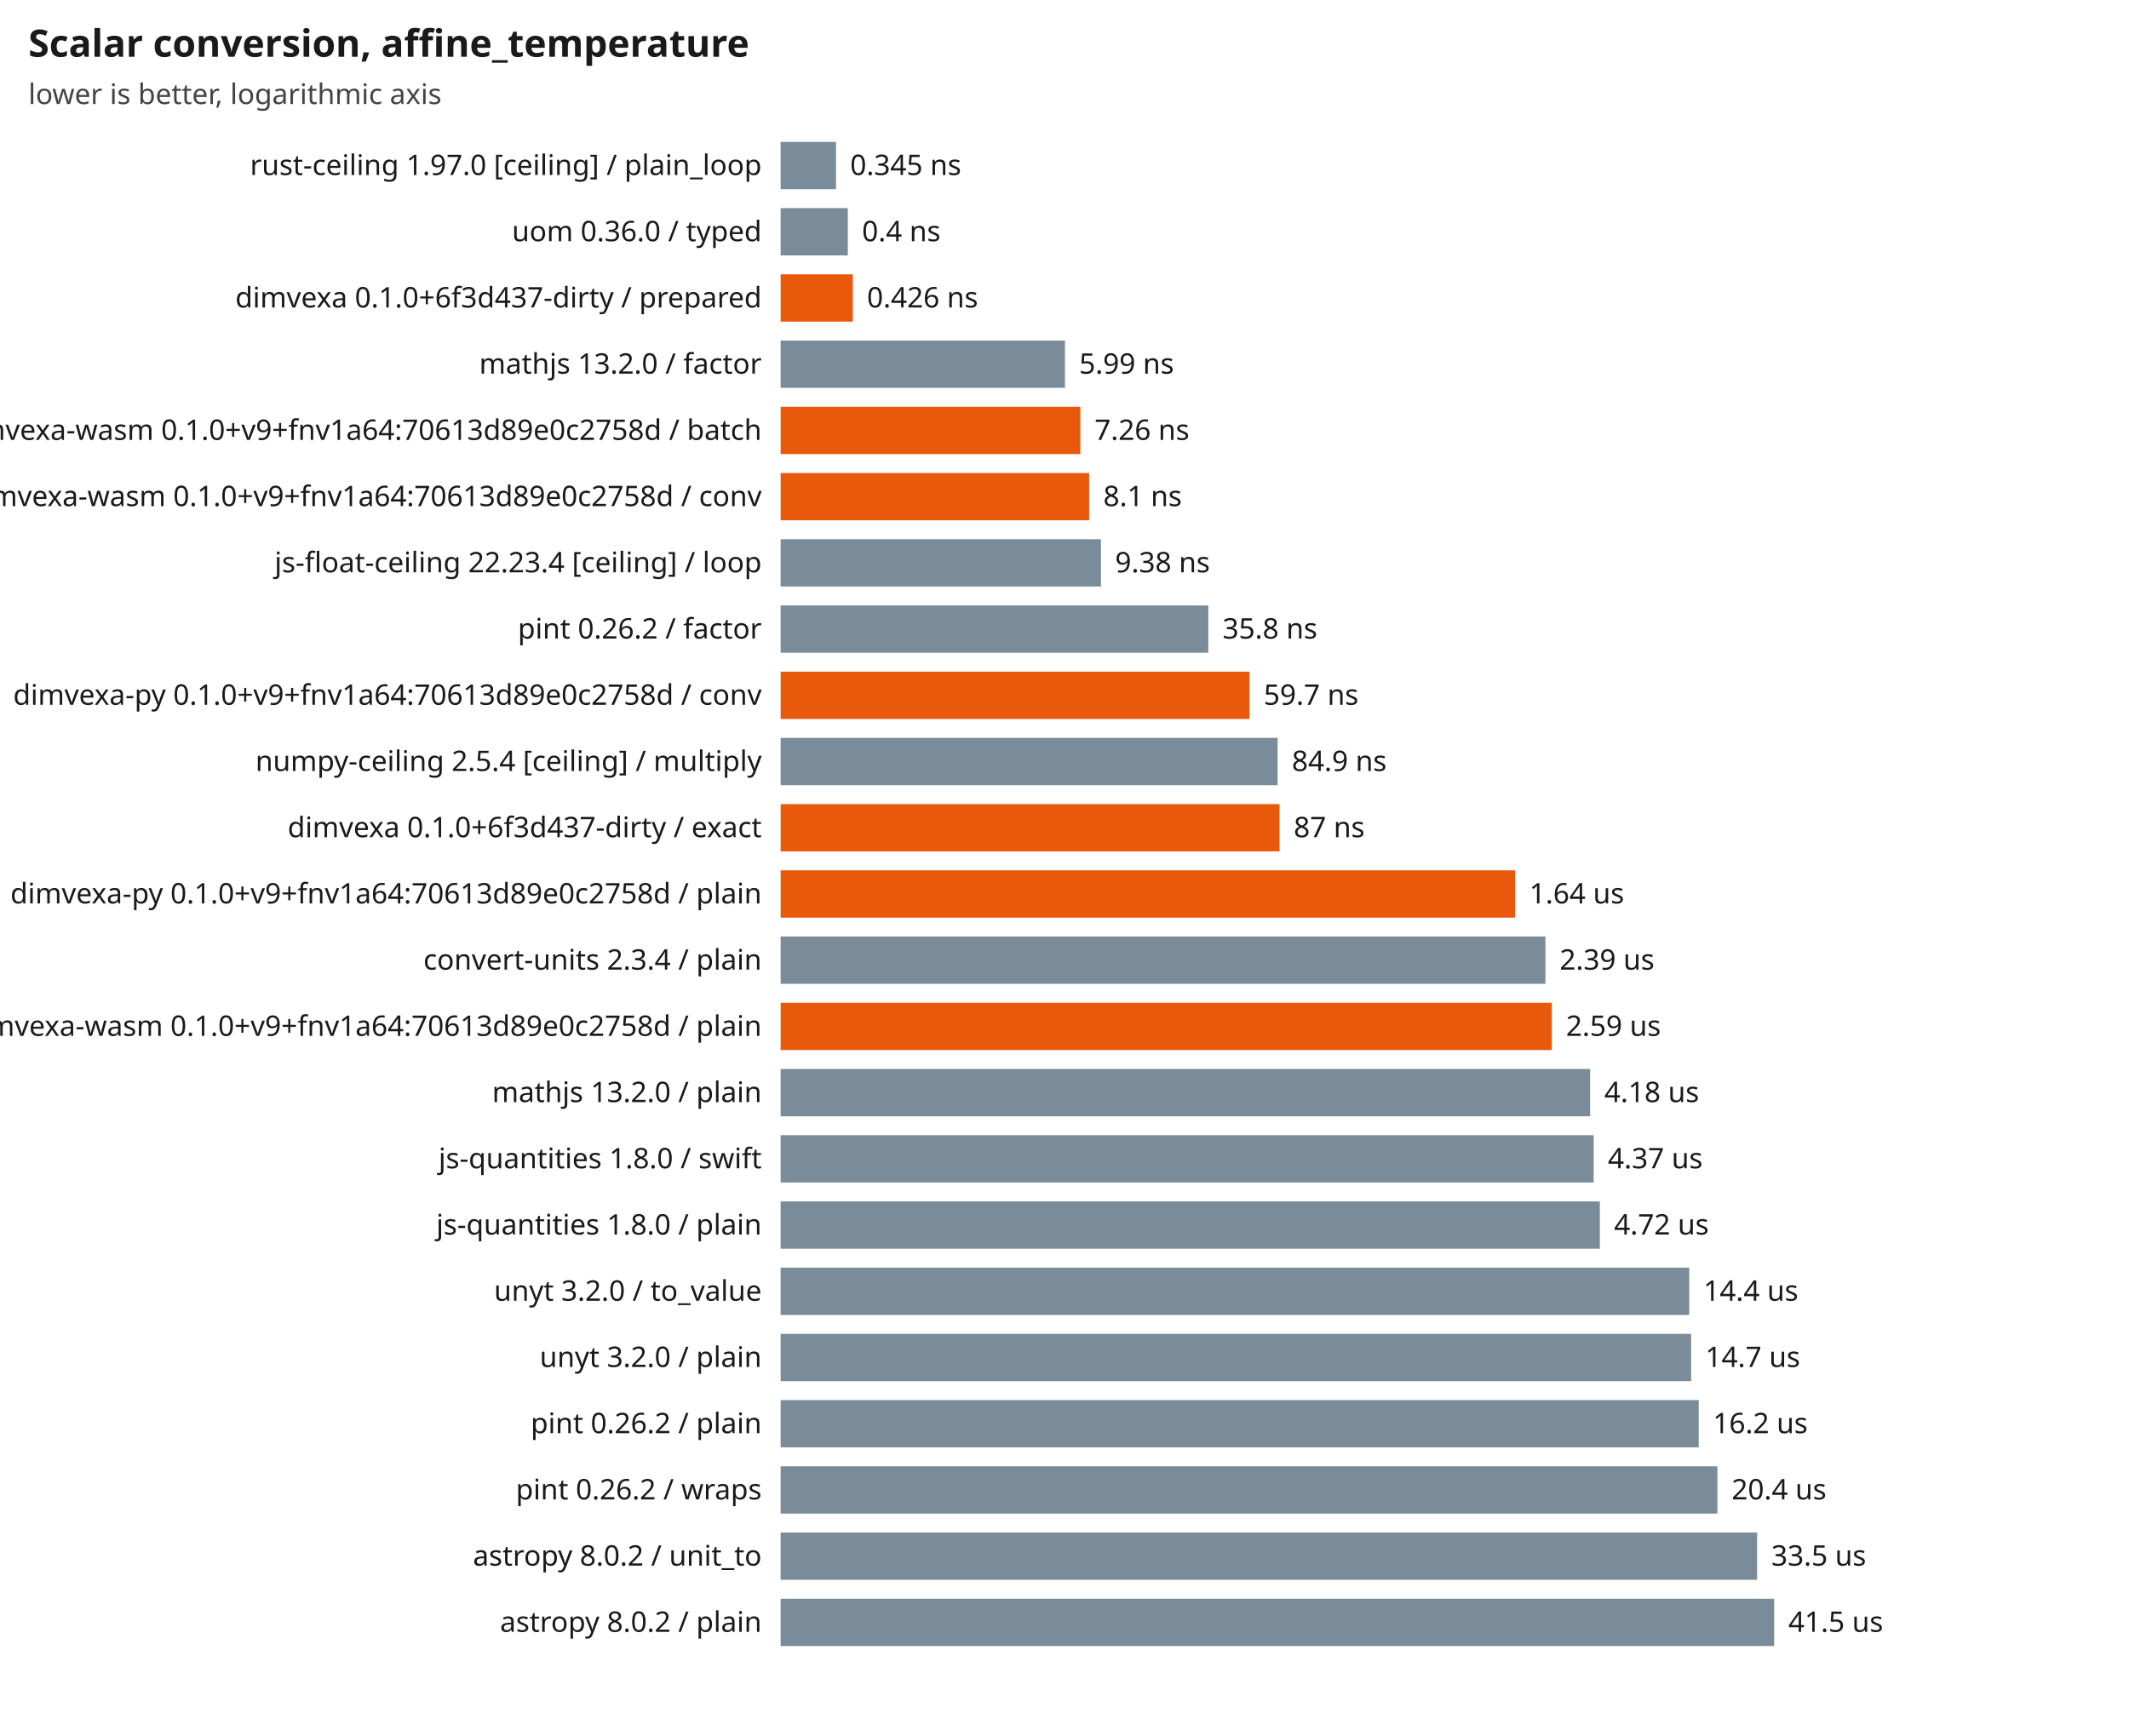
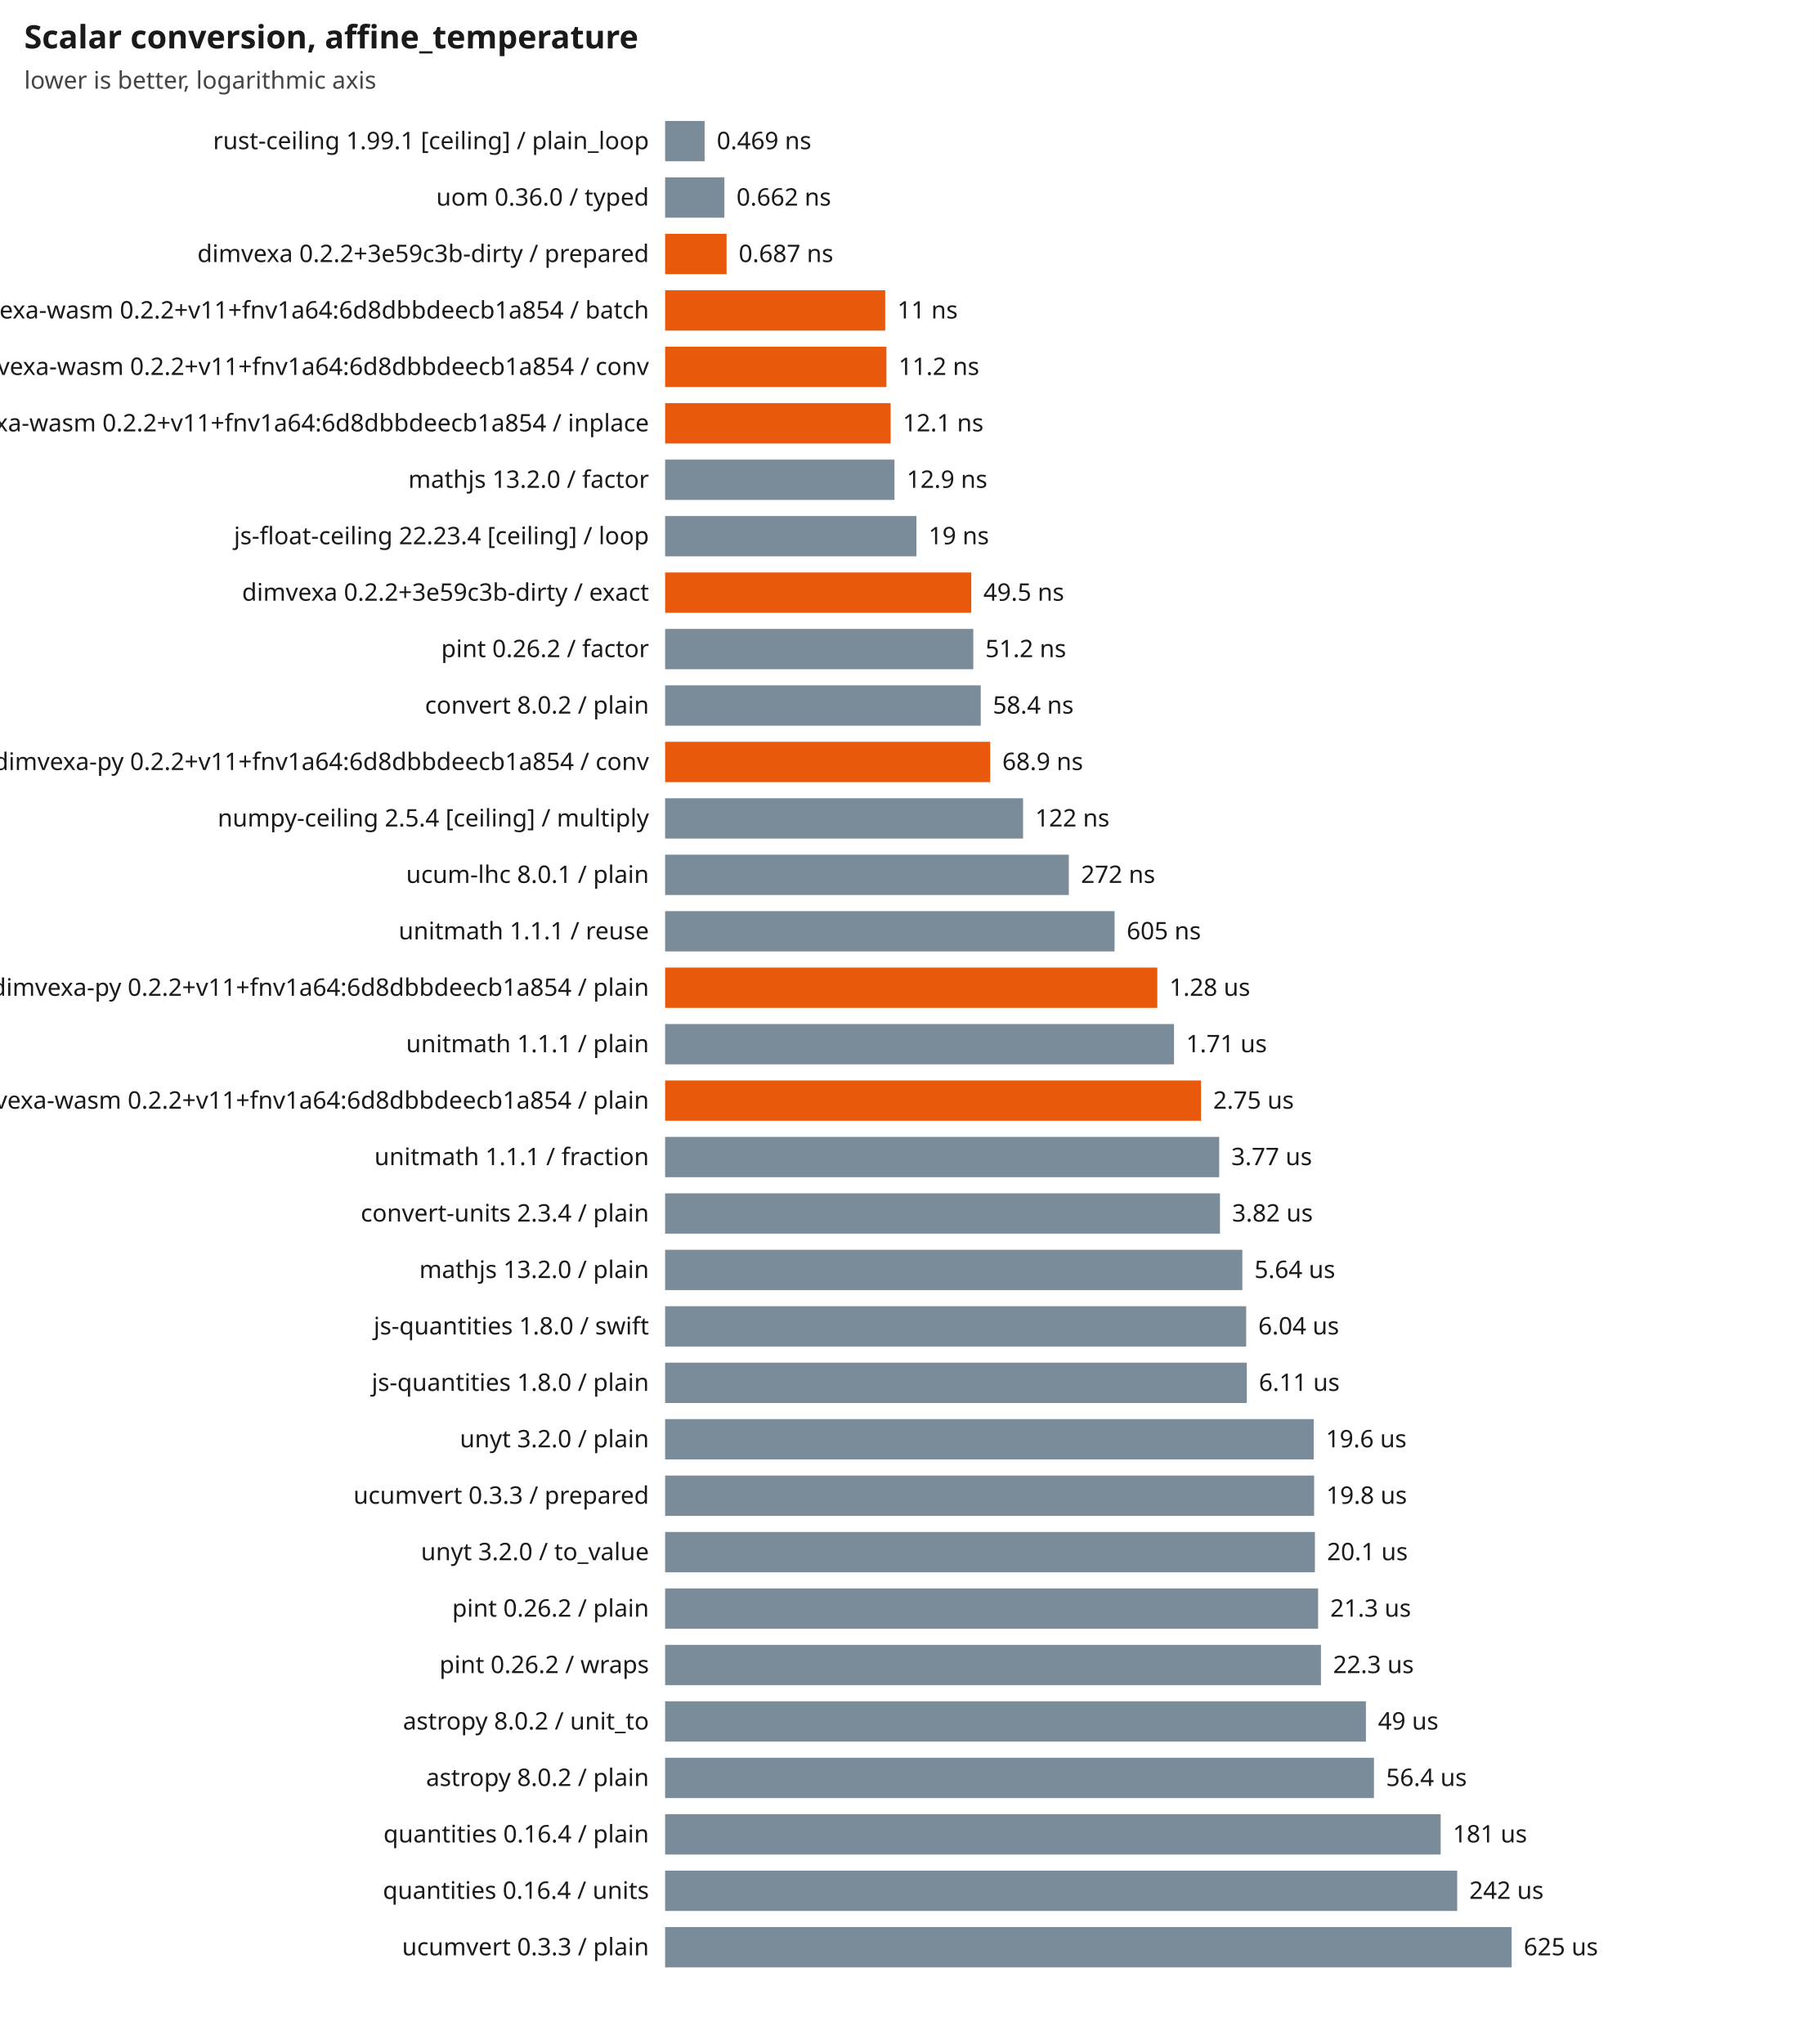
- <svg xmlns="http://www.w3.org/2000/svg" width="900" height="734" viewBox="0 0 900 734" role="img" aria-label="Scalar conversion, affine_temperature">
-   <rect width="900" height="734" fill="#ffffff" />
+ <svg xmlns="http://www.w3.org/2000/svg" width="900" height="1014" viewBox="0 0 900 1014" role="img" aria-label="Scalar conversion, affine_temperature">
+   <rect width="900" height="1014" fill="#ffffff" />
  <text x="12" y="24" font-family="sans-serif" font-size="16" font-weight="bold" fill="#1a1a1a">Scalar conversion, affine_temperature</text>
  <text x="12" y="44" font-family="sans-serif" font-size="12" fill="#444444">lower is better, logarithmic axis</text>
-   <text x="322" y="74" text-anchor="end" font-family="sans-serif" font-size="12" fill="#1a1a1a">rust-ceiling 1.97.0 [ceiling] / plain_loop</text>
-   <rect x="330" y="60" width="23.4" height="20" fill="#7a8b99" />
-   <text x="359.4" y="74" font-family="sans-serif" font-size="12" fill="#1a1a1a">0.345 ns</text>
+   <text x="322" y="74" text-anchor="end" font-family="sans-serif" font-size="12" fill="#1a1a1a">rust-ceiling 1.99.1 [ceiling] / plain_loop</text>
+   <rect x="330" y="60" width="19.6" height="20" fill="#7a8b99" />
+   <text x="355.6" y="74" font-family="sans-serif" font-size="12" fill="#1a1a1a">0.469 ns</text>
  <text x="322" y="102" text-anchor="end" font-family="sans-serif" font-size="12" fill="#1a1a1a">uom 0.36.0 / typed</text>
-   <rect x="330" y="88" width="28.4" height="20" fill="#7a8b99" />
-   <text x="364.4" y="102" font-family="sans-serif" font-size="12" fill="#1a1a1a">0.4 ns</text>
-   <text x="322" y="130" text-anchor="end" font-family="sans-serif" font-size="12" fill="#1a1a1a">dimvexa 0.1.0+6f3d437-dirty / prepared</text>
+   <rect x="330" y="88" width="29.4" height="20" fill="#7a8b99" />
+   <text x="365.4" y="102" font-family="sans-serif" font-size="12" fill="#1a1a1a">0.662 ns</text>
+   <text x="322" y="130" text-anchor="end" font-family="sans-serif" font-size="12" fill="#1a1a1a">dimvexa 0.2.2+3e59c3b-dirty / prepared</text>
  <rect x="330" y="116" width="30.5" height="20" fill="#e8590c" />
-   <text x="366.5" y="130" font-family="sans-serif" font-size="12" fill="#1a1a1a">0.426 ns</text>
-   <text x="322" y="158" text-anchor="end" font-family="sans-serif" font-size="12" fill="#1a1a1a">mathjs 13.2.0 / factor</text>
-   <rect x="330" y="144" width="120.2" height="20" fill="#7a8b99" />
-   <text x="456.2" y="158" font-family="sans-serif" font-size="12" fill="#1a1a1a">5.99 ns</text>
-   <text x="322" y="186" text-anchor="end" font-family="sans-serif" font-size="12" fill="#1a1a1a">dimvexa-wasm 0.1.0+v9+fnv1a64:70613d89e0c2758d / batch</text>
-   <rect x="330" y="172" width="126.7" height="20" fill="#e8590c" />
-   <text x="462.7" y="186" font-family="sans-serif" font-size="12" fill="#1a1a1a">7.26 ns</text>
-   <text x="322" y="214" text-anchor="end" font-family="sans-serif" font-size="12" fill="#1a1a1a">dimvexa-wasm 0.1.0+v9+fnv1a64:70613d89e0c2758d / conv</text>
-   <rect x="330" y="200" width="130.4" height="20" fill="#e8590c" />
-   <text x="466.4" y="214" font-family="sans-serif" font-size="12" fill="#1a1a1a">8.1 ns</text>
-   <text x="322" y="242" text-anchor="end" font-family="sans-serif" font-size="12" fill="#1a1a1a">js-float-ceiling 22.23.4 [ceiling] / loop</text>
-   <rect x="330" y="228" width="135.4" height="20" fill="#7a8b99" />
-   <text x="471.4" y="242" font-family="sans-serif" font-size="12" fill="#1a1a1a">9.38 ns</text>
-   <text x="322" y="270" text-anchor="end" font-family="sans-serif" font-size="12" fill="#1a1a1a">pint 0.26.2 / factor</text>
-   <rect x="330" y="256" width="180.8" height="20" fill="#7a8b99" />
-   <text x="516.8" y="270" font-family="sans-serif" font-size="12" fill="#1a1a1a">35.8 ns</text>
-   <text x="322" y="298" text-anchor="end" font-family="sans-serif" font-size="12" fill="#1a1a1a">dimvexa-py 0.1.0+v9+fnv1a64:70613d89e0c2758d / conv</text>
-   <rect x="330" y="284" width="198.2" height="20" fill="#e8590c" />
-   <text x="534.2" y="298" font-family="sans-serif" font-size="12" fill="#1a1a1a">59.7 ns</text>
-   <text x="322" y="326" text-anchor="end" font-family="sans-serif" font-size="12" fill="#1a1a1a">numpy-ceiling 2.5.4 [ceiling] / multiply</text>
-   <rect x="330" y="312" width="210.1" height="20" fill="#7a8b99" />
-   <text x="546.1" y="326" font-family="sans-serif" font-size="12" fill="#1a1a1a">84.9 ns</text>
-   <text x="322" y="354" text-anchor="end" font-family="sans-serif" font-size="12" fill="#1a1a1a">dimvexa 0.1.0+6f3d437-dirty / exact</text>
-   <rect x="330" y="340" width="210.9" height="20" fill="#e8590c" />
-   <text x="546.9" y="354" font-family="sans-serif" font-size="12" fill="#1a1a1a">87 ns</text>
-   <text x="322" y="382" text-anchor="end" font-family="sans-serif" font-size="12" fill="#1a1a1a">dimvexa-py 0.1.0+v9+fnv1a64:70613d89e0c2758d / plain</text>
-   <rect x="330" y="368" width="310.5" height="20" fill="#e8590c" />
-   <text x="646.5" y="382" font-family="sans-serif" font-size="12" fill="#1a1a1a">1.64 us</text>
-   <text x="322" y="410" text-anchor="end" font-family="sans-serif" font-size="12" fill="#1a1a1a">convert-units 2.3.4 / plain</text>
-   <rect x="330" y="396" width="323.3" height="20" fill="#7a8b99" />
-   <text x="659.3" y="410" font-family="sans-serif" font-size="12" fill="#1a1a1a">2.39 us</text>
-   <text x="322" y="438" text-anchor="end" font-family="sans-serif" font-size="12" fill="#1a1a1a">dimvexa-wasm 0.1.0+v9+fnv1a64:70613d89e0c2758d / plain</text>
-   <rect x="330" y="424" width="326.0" height="20" fill="#e8590c" />
-   <text x="662.0" y="438" font-family="sans-serif" font-size="12" fill="#1a1a1a">2.59 us</text>
-   <text x="322" y="466" text-anchor="end" font-family="sans-serif" font-size="12" fill="#1a1a1a">mathjs 13.2.0 / plain</text>
-   <rect x="330" y="452" width="342.2" height="20" fill="#7a8b99" />
-   <text x="678.2" y="466" font-family="sans-serif" font-size="12" fill="#1a1a1a">4.18 us</text>
-   <text x="322" y="494" text-anchor="end" font-family="sans-serif" font-size="12" fill="#1a1a1a">js-quantities 1.8.0 / swift</text>
-   <rect x="330" y="480" width="343.7" height="20" fill="#7a8b99" />
-   <text x="679.7" y="494" font-family="sans-serif" font-size="12" fill="#1a1a1a">4.37 us</text>
-   <text x="322" y="522" text-anchor="end" font-family="sans-serif" font-size="12" fill="#1a1a1a">js-quantities 1.8.0 / plain</text>
-   <rect x="330" y="508" width="346.3" height="20" fill="#7a8b99" />
-   <text x="682.3" y="522" font-family="sans-serif" font-size="12" fill="#1a1a1a">4.72 us</text>
-   <text x="322" y="550" text-anchor="end" font-family="sans-serif" font-size="12" fill="#1a1a1a">unyt 3.2.0 / to_value</text>
-   <rect x="330" y="536" width="384.1" height="20" fill="#7a8b99" />
-   <text x="720.1" y="550" font-family="sans-serif" font-size="12" fill="#1a1a1a">14.4 us</text>
-   <text x="322" y="578" text-anchor="end" font-family="sans-serif" font-size="12" fill="#1a1a1a">unyt 3.2.0 / plain</text>
-   <rect x="330" y="564" width="384.9" height="20" fill="#7a8b99" />
-   <text x="720.9" y="578" font-family="sans-serif" font-size="12" fill="#1a1a1a">14.7 us</text>
-   <text x="322" y="606" text-anchor="end" font-family="sans-serif" font-size="12" fill="#1a1a1a">pint 0.26.2 / plain</text>
-   <rect x="330" y="592" width="388.1" height="20" fill="#7a8b99" />
-   <text x="724.1" y="606" font-family="sans-serif" font-size="12" fill="#1a1a1a">16.2 us</text>
-   <text x="322" y="634" text-anchor="end" font-family="sans-serif" font-size="12" fill="#1a1a1a">pint 0.26.2 / wraps</text>
-   <rect x="330" y="620" width="396.0" height="20" fill="#7a8b99" />
-   <text x="732.0" y="634" font-family="sans-serif" font-size="12" fill="#1a1a1a">20.4 us</text>
-   <text x="322" y="662" text-anchor="end" font-family="sans-serif" font-size="12" fill="#1a1a1a">astropy 8.0.2 / unit_to</text>
-   <rect x="330" y="648" width="412.8" height="20" fill="#7a8b99" />
-   <text x="748.8" y="662" font-family="sans-serif" font-size="12" fill="#1a1a1a">33.5 us</text>
-   <text x="322" y="690" text-anchor="end" font-family="sans-serif" font-size="12" fill="#1a1a1a">astropy 8.0.2 / plain</text>
-   <rect x="330" y="676" width="420.0" height="20" fill="#7a8b99" />
-   <text x="756.0" y="690" font-family="sans-serif" font-size="12" fill="#1a1a1a">41.5 us</text>
+   <text x="366.5" y="130" font-family="sans-serif" font-size="12" fill="#1a1a1a">0.687 ns</text>
+   <text x="322" y="158" text-anchor="end" font-family="sans-serif" font-size="12" fill="#1a1a1a">dimvexa-wasm 0.2.2+v11+fnv1a64:6d8dbbdeecb1a854 / batch</text>
+   <rect x="330" y="144" width="109.2" height="20" fill="#e8590c" />
+   <text x="445.2" y="158" font-family="sans-serif" font-size="12" fill="#1a1a1a">11 ns</text>
+   <text x="322" y="186" text-anchor="end" font-family="sans-serif" font-size="12" fill="#1a1a1a">dimvexa-wasm 0.2.2+v11+fnv1a64:6d8dbbdeecb1a854 / conv</text>
+   <rect x="330" y="172" width="109.8" height="20" fill="#e8590c" />
+   <text x="445.8" y="186" font-family="sans-serif" font-size="12" fill="#1a1a1a">11.2 ns</text>
+   <text x="322" y="214" text-anchor="end" font-family="sans-serif" font-size="12" fill="#1a1a1a">dimvexa-wasm 0.2.2+v11+fnv1a64:6d8dbbdeecb1a854 / inplace</text>
+   <rect x="330" y="200" width="111.9" height="20" fill="#e8590c" />
+   <text x="447.9" y="214" font-family="sans-serif" font-size="12" fill="#1a1a1a">12.1 ns</text>
+   <text x="322" y="242" text-anchor="end" font-family="sans-serif" font-size="12" fill="#1a1a1a">mathjs 13.2.0 / factor</text>
+   <rect x="330" y="228" width="113.8" height="20" fill="#7a8b99" />
+   <text x="449.8" y="242" font-family="sans-serif" font-size="12" fill="#1a1a1a">12.9 ns</text>
+   <text x="322" y="270" text-anchor="end" font-family="sans-serif" font-size="12" fill="#1a1a1a">js-float-ceiling 22.23.4 [ceiling] / loop</text>
+   <rect x="330" y="256" width="124.7" height="20" fill="#7a8b99" />
+   <text x="460.7" y="270" font-family="sans-serif" font-size="12" fill="#1a1a1a">19 ns</text>
+   <text x="322" y="298" text-anchor="end" font-family="sans-serif" font-size="12" fill="#1a1a1a">dimvexa 0.2.2+3e59c3b-dirty / exact</text>
+   <rect x="330" y="284" width="151.9" height="20" fill="#e8590c" />
+   <text x="487.9" y="298" font-family="sans-serif" font-size="12" fill="#1a1a1a">49.5 ns</text>
+   <text x="322" y="326" text-anchor="end" font-family="sans-serif" font-size="12" fill="#1a1a1a">pint 0.26.2 / factor</text>
+   <rect x="330" y="312" width="152.9" height="20" fill="#7a8b99" />
+   <text x="488.9" y="326" font-family="sans-serif" font-size="12" fill="#1a1a1a">51.2 ns</text>
+   <text x="322" y="354" text-anchor="end" font-family="sans-serif" font-size="12" fill="#1a1a1a">convert 8.0.2 / plain</text>
+   <rect x="330" y="340" width="156.6" height="20" fill="#7a8b99" />
+   <text x="492.6" y="354" font-family="sans-serif" font-size="12" fill="#1a1a1a">58.4 ns</text>
+   <text x="322" y="382" text-anchor="end" font-family="sans-serif" font-size="12" fill="#1a1a1a">dimvexa-py 0.2.2+v11+fnv1a64:6d8dbbdeecb1a854 / conv</text>
+   <rect x="330" y="368" width="161.3" height="20" fill="#e8590c" />
+   <text x="497.3" y="382" font-family="sans-serif" font-size="12" fill="#1a1a1a">68.9 ns</text>
+   <text x="322" y="410" text-anchor="end" font-family="sans-serif" font-size="12" fill="#1a1a1a">numpy-ceiling 2.5.4 [ceiling] / multiply</text>
+   <rect x="330" y="396" width="177.6" height="20" fill="#7a8b99" />
+   <text x="513.6" y="410" font-family="sans-serif" font-size="12" fill="#1a1a1a">122 ns</text>
+   <text x="322" y="438" text-anchor="end" font-family="sans-serif" font-size="12" fill="#1a1a1a">ucum-lhc 8.0.1 / plain</text>
+   <rect x="330" y="424" width="200.3" height="20" fill="#7a8b99" />
+   <text x="536.3" y="438" font-family="sans-serif" font-size="12" fill="#1a1a1a">272 ns</text>
+   <text x="322" y="466" text-anchor="end" font-family="sans-serif" font-size="12" fill="#1a1a1a">unitmath 1.1.1 / reuse</text>
+   <rect x="330" y="452" width="223.0" height="20" fill="#7a8b99" />
+   <text x="559.0" y="466" font-family="sans-serif" font-size="12" fill="#1a1a1a">605 ns</text>
+   <text x="322" y="494" text-anchor="end" font-family="sans-serif" font-size="12" fill="#1a1a1a">dimvexa-py 0.2.2+v11+fnv1a64:6d8dbbdeecb1a854 / plain</text>
+   <rect x="330" y="480" width="244.2" height="20" fill="#e8590c" />
+   <text x="580.2" y="494" font-family="sans-serif" font-size="12" fill="#1a1a1a">1.28 us</text>
+   <text x="322" y="522" text-anchor="end" font-family="sans-serif" font-size="12" fill="#1a1a1a">unitmath 1.1.1 / plain</text>
+   <rect x="330" y="508" width="252.5" height="20" fill="#7a8b99" />
+   <text x="588.5" y="522" font-family="sans-serif" font-size="12" fill="#1a1a1a">1.71 us</text>
+   <text x="322" y="550" text-anchor="end" font-family="sans-serif" font-size="12" fill="#1a1a1a">dimvexa-wasm 0.2.2+v11+fnv1a64:6d8dbbdeecb1a854 / plain</text>
+   <rect x="330" y="536" width="265.9" height="20" fill="#e8590c" />
+   <text x="601.9" y="550" font-family="sans-serif" font-size="12" fill="#1a1a1a">2.75 us</text>
+   <text x="322" y="578" text-anchor="end" font-family="sans-serif" font-size="12" fill="#1a1a1a">unitmath 1.1.1 / fraction</text>
+   <rect x="330" y="564" width="274.9" height="20" fill="#7a8b99" />
+   <text x="610.9" y="578" font-family="sans-serif" font-size="12" fill="#1a1a1a">3.77 us</text>
+   <text x="322" y="606" text-anchor="end" font-family="sans-serif" font-size="12" fill="#1a1a1a">convert-units 2.3.4 / plain</text>
+   <rect x="330" y="592" width="275.3" height="20" fill="#7a8b99" />
+   <text x="611.3" y="606" font-family="sans-serif" font-size="12" fill="#1a1a1a">3.82 us</text>
+   <text x="322" y="634" text-anchor="end" font-family="sans-serif" font-size="12" fill="#1a1a1a">mathjs 13.2.0 / plain</text>
+   <rect x="330" y="620" width="286.4" height="20" fill="#7a8b99" />
+   <text x="622.4" y="634" font-family="sans-serif" font-size="12" fill="#1a1a1a">5.64 us</text>
+   <text x="322" y="662" text-anchor="end" font-family="sans-serif" font-size="12" fill="#1a1a1a">js-quantities 1.8.0 / swift</text>
+   <rect x="330" y="648" width="288.3" height="20" fill="#7a8b99" />
+   <text x="624.3" y="662" font-family="sans-serif" font-size="12" fill="#1a1a1a">6.04 us</text>
+   <text x="322" y="690" text-anchor="end" font-family="sans-serif" font-size="12" fill="#1a1a1a">js-quantities 1.8.0 / plain</text>
+   <rect x="330" y="676" width="288.6" height="20" fill="#7a8b99" />
+   <text x="624.6" y="690" font-family="sans-serif" font-size="12" fill="#1a1a1a">6.11 us</text>
+   <text x="322" y="718" text-anchor="end" font-family="sans-serif" font-size="12" fill="#1a1a1a">unyt 3.2.0 / plain</text>
+   <rect x="330" y="704" width="321.8" height="20" fill="#7a8b99" />
+   <text x="657.8" y="718" font-family="sans-serif" font-size="12" fill="#1a1a1a">19.6 us</text>
+   <text x="322" y="746" text-anchor="end" font-family="sans-serif" font-size="12" fill="#1a1a1a">ucumvert 0.3.3 / prepared</text>
+   <rect x="330" y="732" width="322.0" height="20" fill="#7a8b99" />
+   <text x="658.0" y="746" font-family="sans-serif" font-size="12" fill="#1a1a1a">19.8 us</text>
+   <text x="322" y="774" text-anchor="end" font-family="sans-serif" font-size="12" fill="#1a1a1a">unyt 3.2.0 / to_value</text>
+   <rect x="330" y="760" width="322.4" height="20" fill="#7a8b99" />
+   <text x="658.4" y="774" font-family="sans-serif" font-size="12" fill="#1a1a1a">20.1 us</text>
+   <text x="322" y="802" text-anchor="end" font-family="sans-serif" font-size="12" fill="#1a1a1a">pint 0.26.2 / plain</text>
+   <rect x="330" y="788" width="324.0" height="20" fill="#7a8b99" />
+   <text x="660.0" y="802" font-family="sans-serif" font-size="12" fill="#1a1a1a">21.3 us</text>
+   <text x="322" y="830" text-anchor="end" font-family="sans-serif" font-size="12" fill="#1a1a1a">pint 0.26.2 / wraps</text>
+   <rect x="330" y="816" width="325.4" height="20" fill="#7a8b99" />
+   <text x="661.4" y="830" font-family="sans-serif" font-size="12" fill="#1a1a1a">22.3 us</text>
+   <text x="322" y="858" text-anchor="end" font-family="sans-serif" font-size="12" fill="#1a1a1a">astropy 8.0.2 / unit_to</text>
+   <rect x="330" y="844" width="347.7" height="20" fill="#7a8b99" />
+   <text x="683.7" y="858" font-family="sans-serif" font-size="12" fill="#1a1a1a">49 us</text>
+   <text x="322" y="886" text-anchor="end" font-family="sans-serif" font-size="12" fill="#1a1a1a">astropy 8.0.2 / plain</text>
+   <rect x="330" y="872" width="351.7" height="20" fill="#7a8b99" />
+   <text x="687.7" y="886" font-family="sans-serif" font-size="12" fill="#1a1a1a">56.4 us</text>
+   <text x="322" y="914" text-anchor="end" font-family="sans-serif" font-size="12" fill="#1a1a1a">quantities 0.16.4 / plain</text>
+   <rect x="330" y="900" width="384.8" height="20" fill="#7a8b99" />
+   <text x="720.8" y="914" font-family="sans-serif" font-size="12" fill="#1a1a1a">181 us</text>
+   <text x="322" y="942" text-anchor="end" font-family="sans-serif" font-size="12" fill="#1a1a1a">quantities 0.16.4 / units</text>
+   <rect x="330" y="928" width="393.0" height="20" fill="#7a8b99" />
+   <text x="729.0" y="942" font-family="sans-serif" font-size="12" fill="#1a1a1a">242 us</text>
+   <text x="322" y="970" text-anchor="end" font-family="sans-serif" font-size="12" fill="#1a1a1a">ucumvert 0.3.3 / plain</text>
+   <rect x="330" y="956" width="420.0" height="20" fill="#7a8b99" />
+   <text x="756.0" y="970" font-family="sans-serif" font-size="12" fill="#1a1a1a">625 us</text>
</svg>
